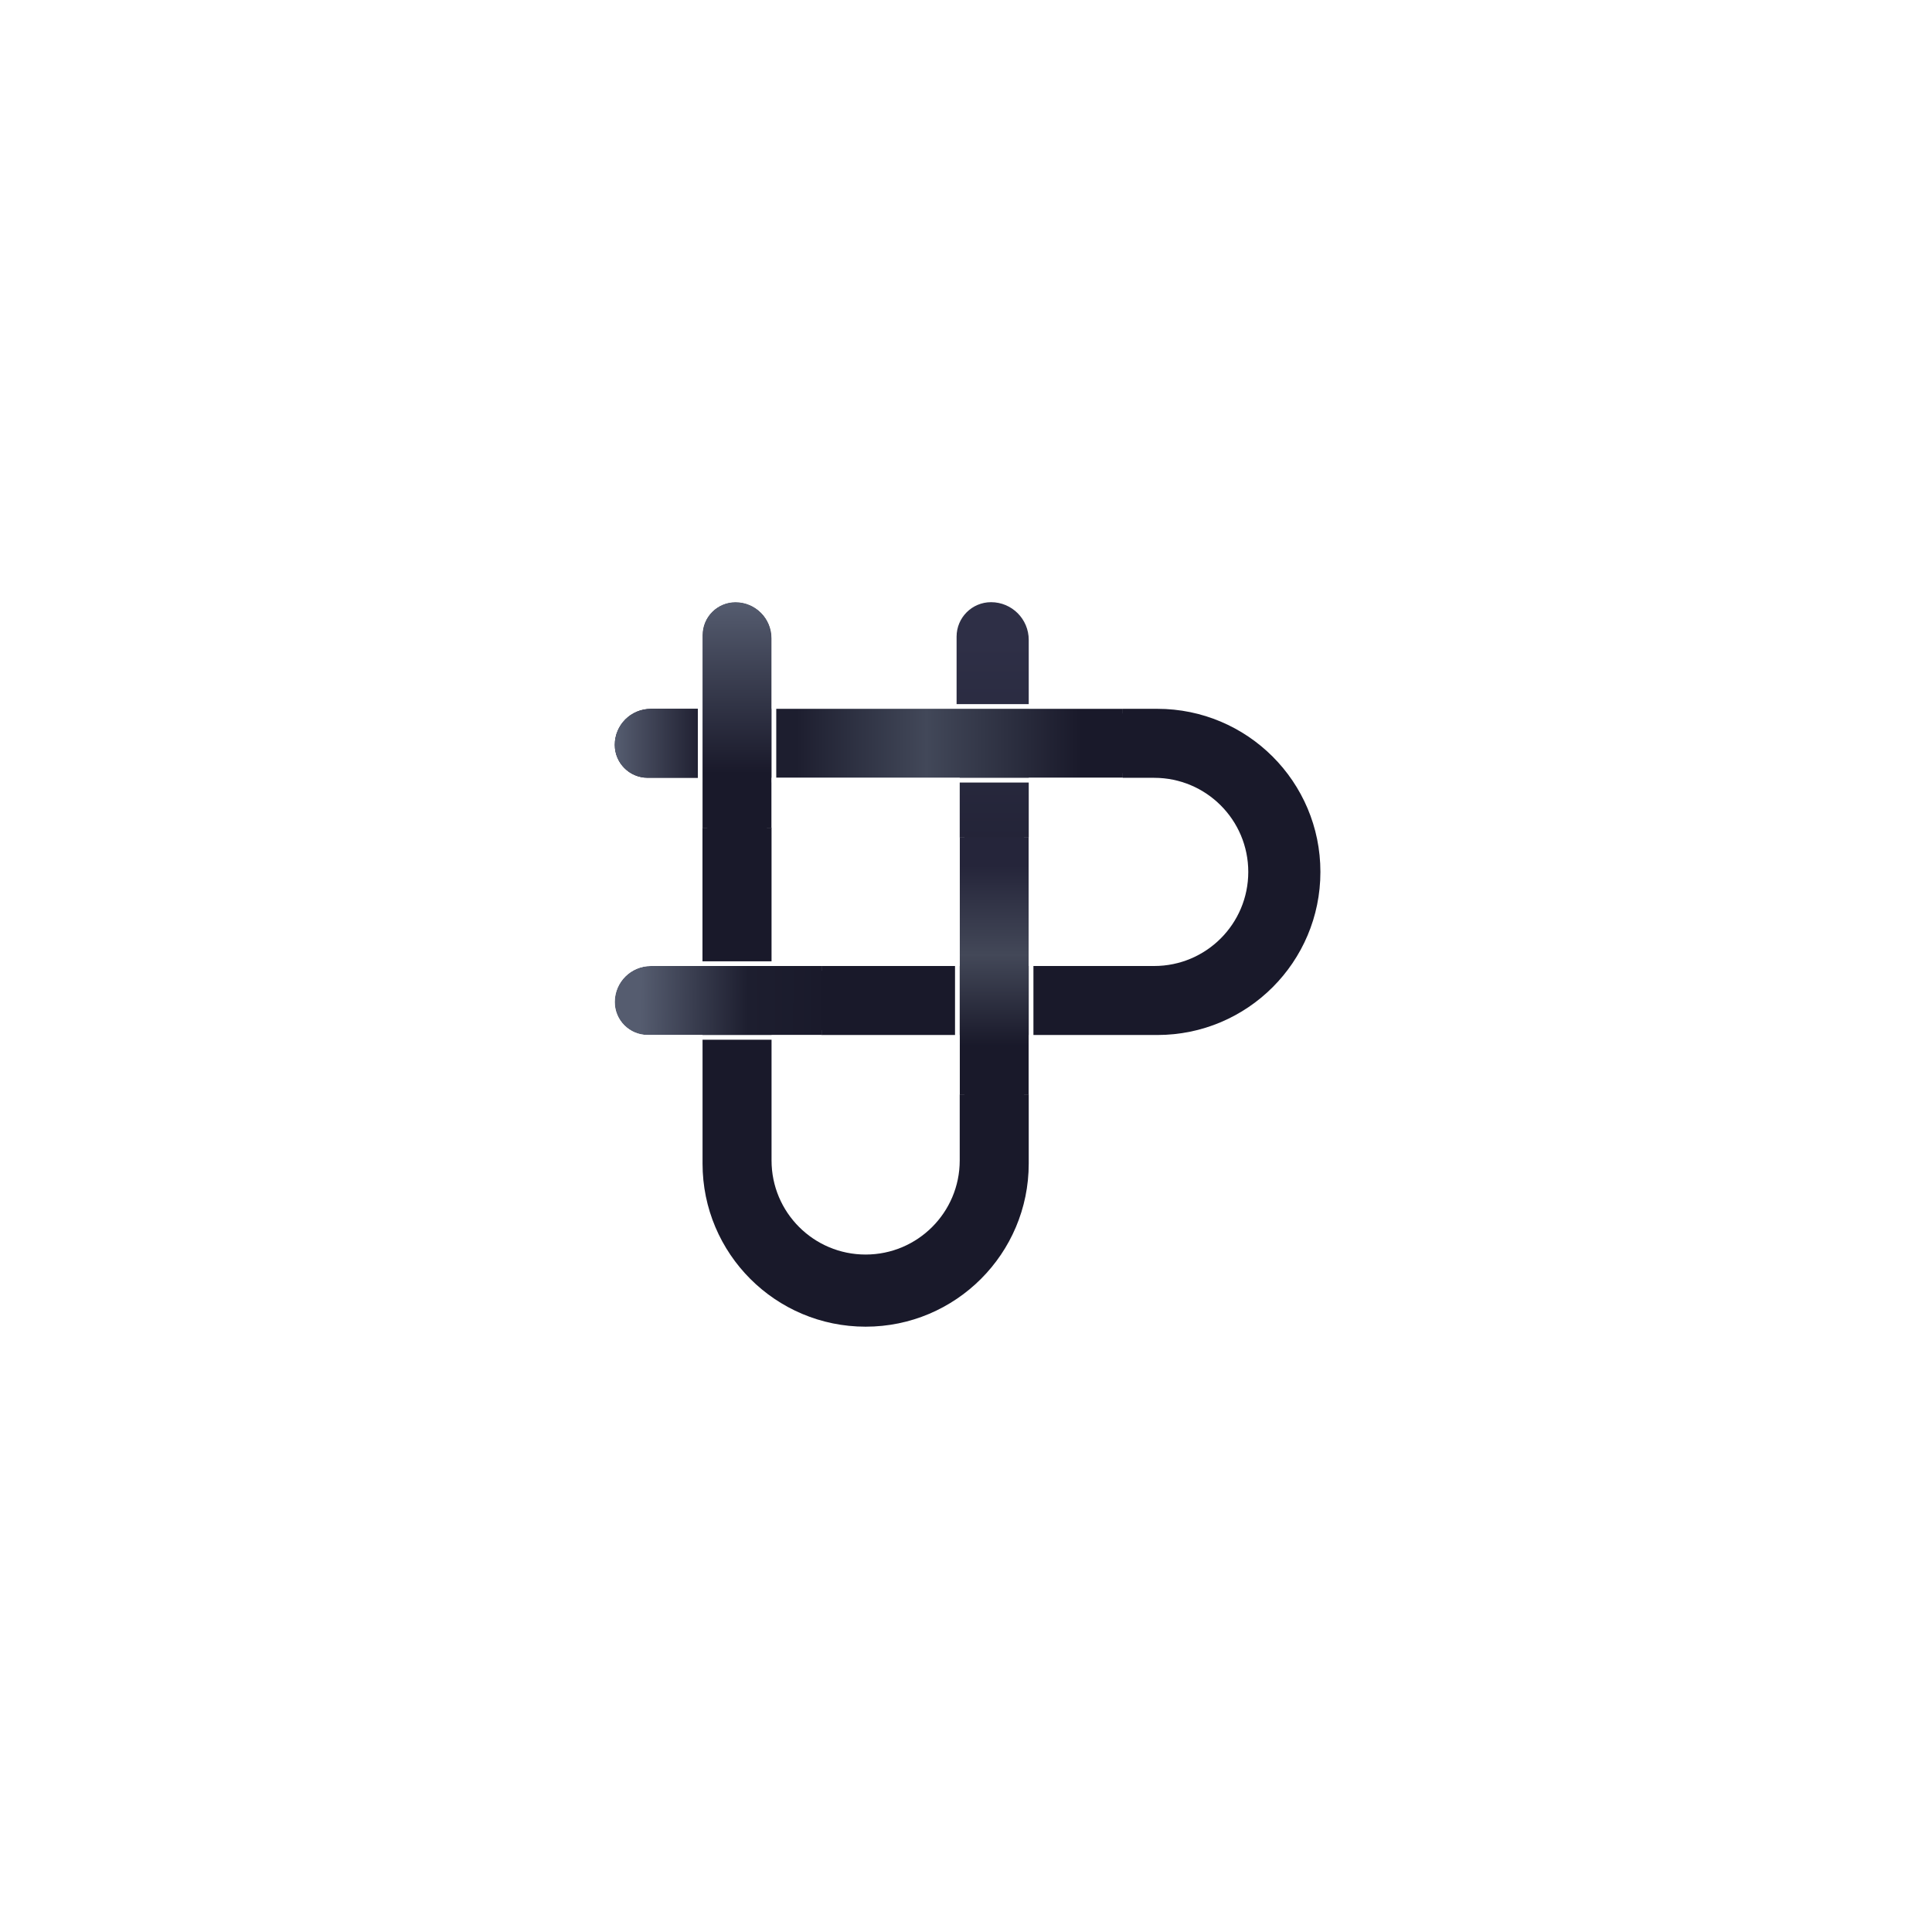
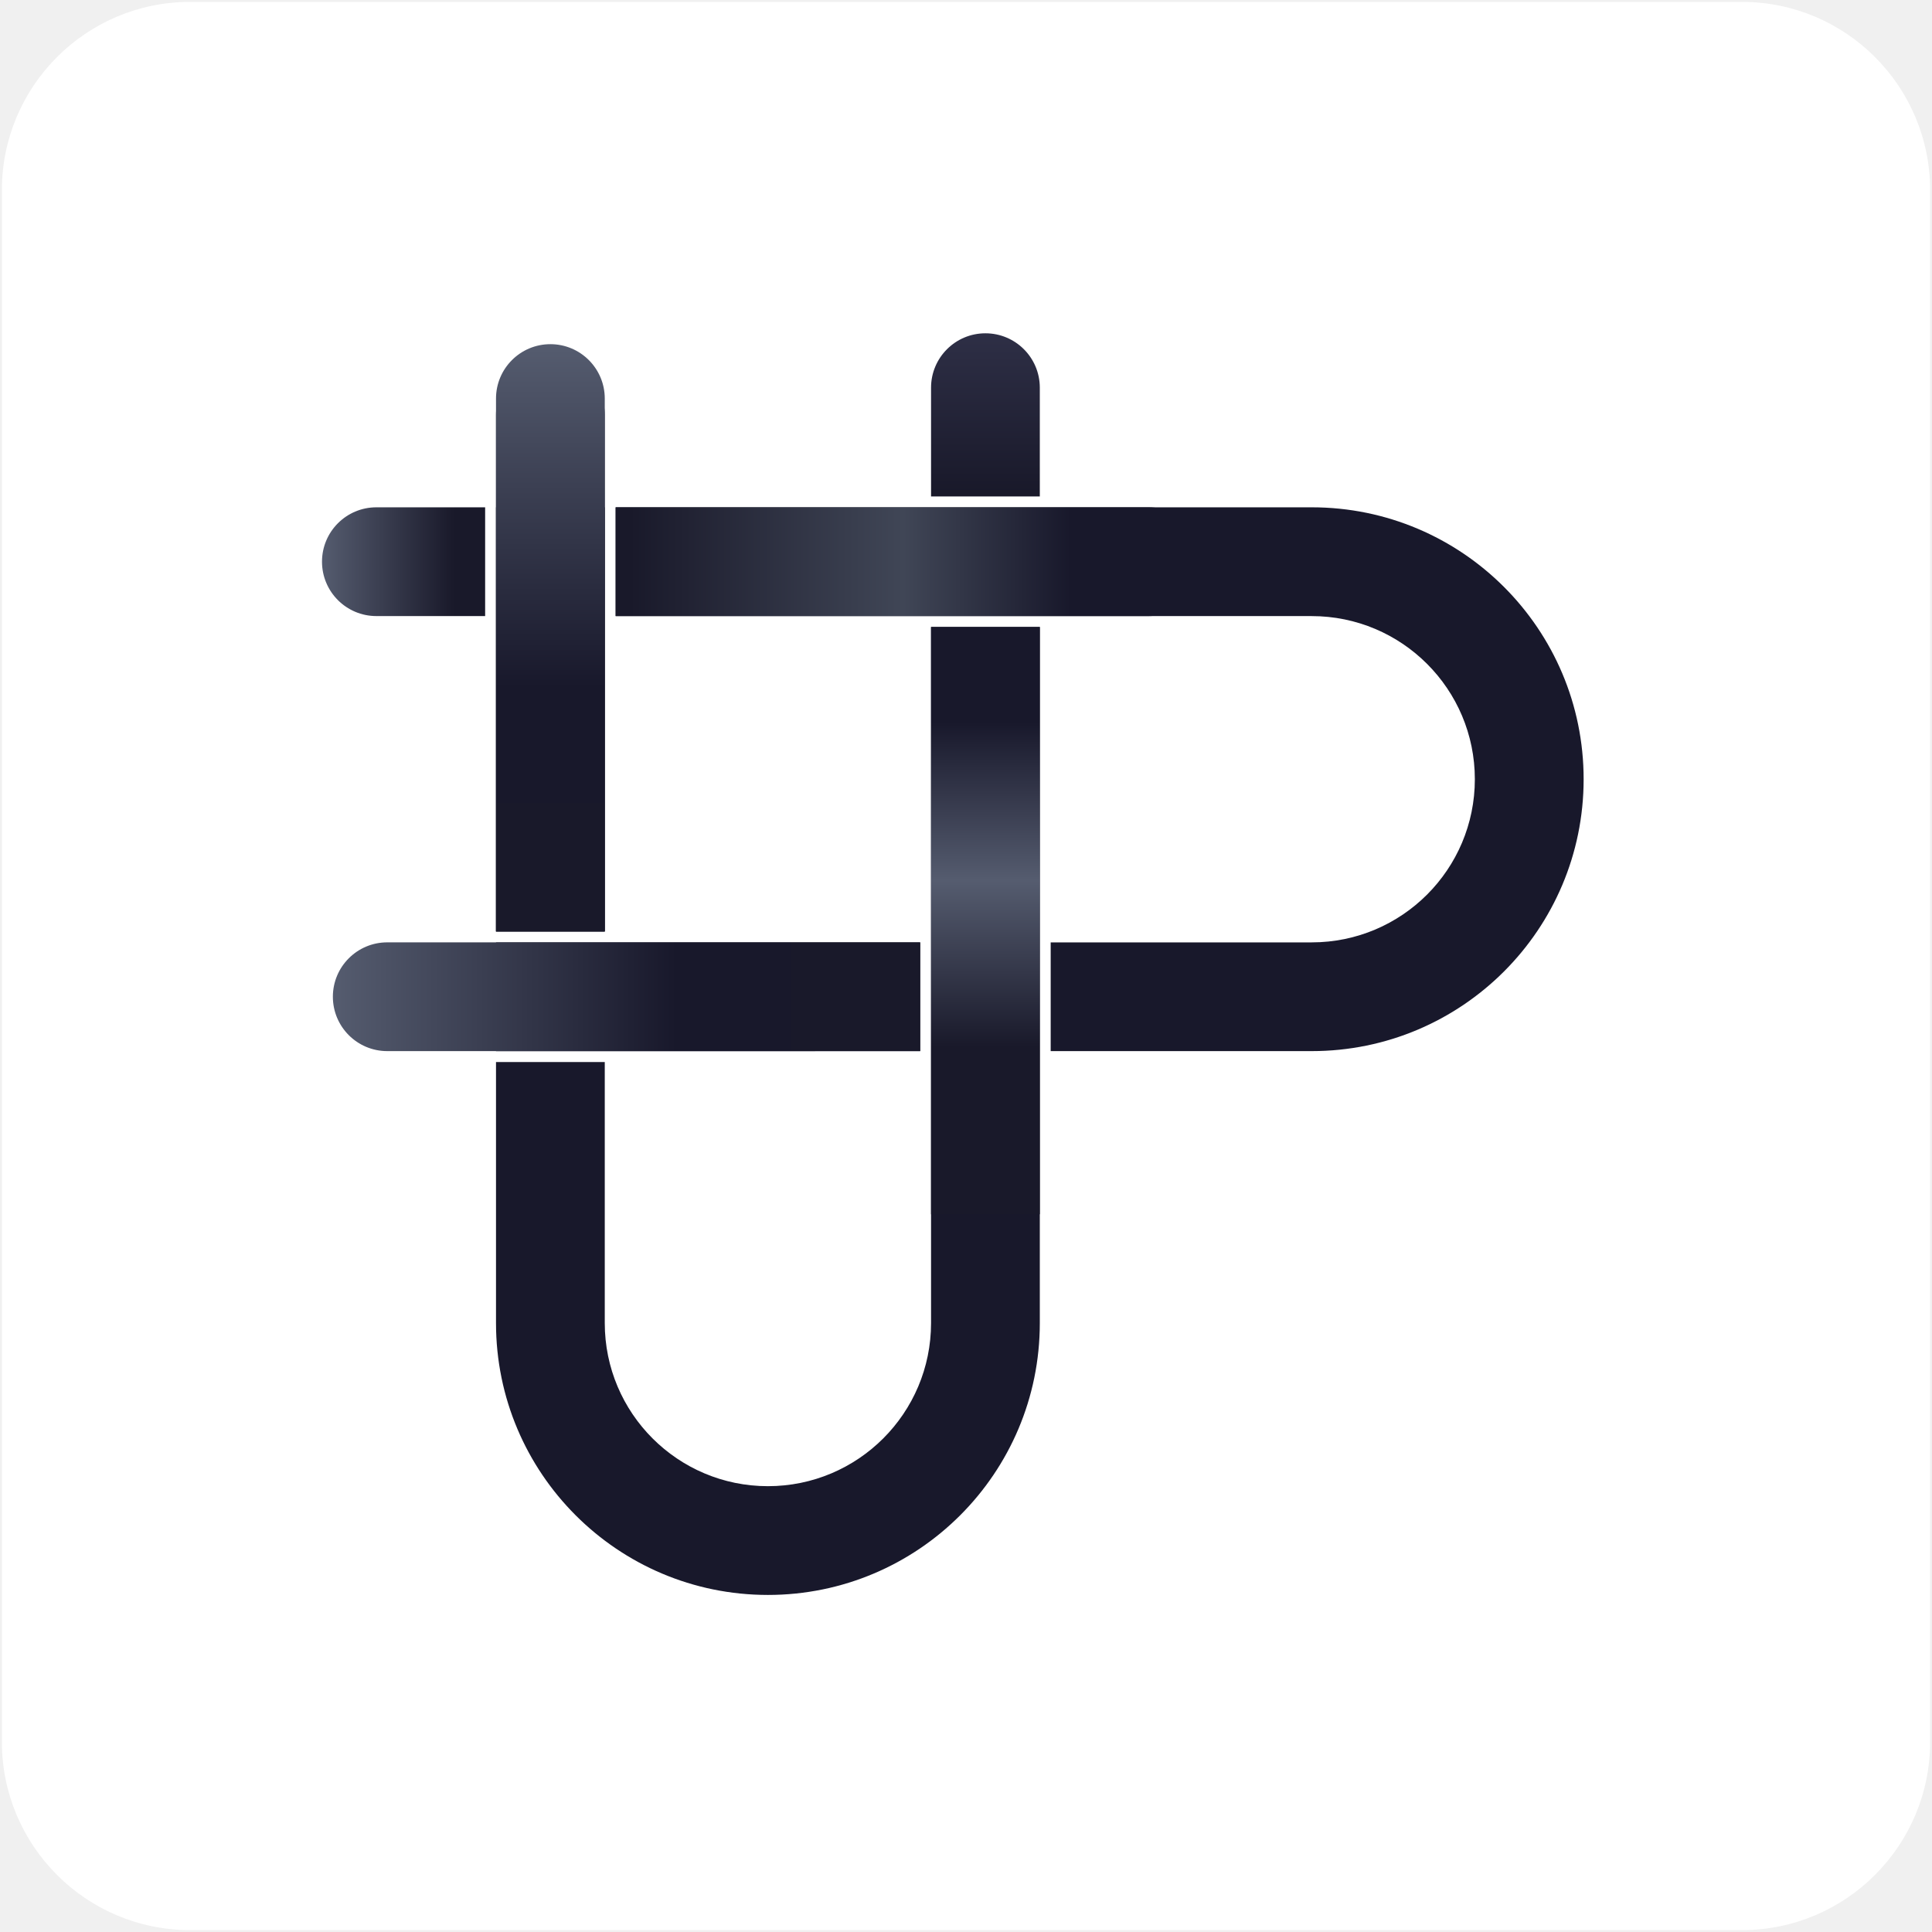
- <svg xmlns="http://www.w3.org/2000/svg" width="440" height="440" viewBox="0 0 440 440" fill="none">
-   <rect width="440" height="440" fill="white" />
-   <g clip-path="url(#clip0_15_1305)">
-     <path d="M320 120H120V320H320V120Z" fill="white" />
-     <path d="M160 161.429H229.286C232.047 161.429 234.286 163.667 234.286 166.429V265C234.286 285.514 217.656 302.143 197.143 302.143C176.629 302.143 160 285.514 160 265V161.429Z" fill="#19192A" />
-     <path d="M160 235.714V166.429C160 163.667 162.239 161.429 165 161.429H263.571C284.085 161.429 300.714 178.058 300.714 198.572C300.714 219.085 284.085 235.714 263.571 235.714H160Z" fill="#19192A" />
-     <path d="M225.704 137.143C230.444 137.143 234.286 140.985 234.286 145.725V235.714H217.857V144.99C217.857 140.656 221.37 137.143 225.704 137.143Z" fill="url(#paint0_linear_15_1305)" />
-     <path d="M234.286 190.714V249.286H218.571V190.714H234.286Z" fill="url(#paint1_linear_15_1305)" />
-     <mask id="mask0_15_1305" style="mask-type:luminance" maskUnits="userSpaceOnUse" x="217" y="190" width="19" height="60">
-       <path d="M235.714 190.714H217.143V249.286H235.714V190.714Z" fill="white" />
-       <path d="M234.286 190.714V249.286H218.571V190.714H234.286Z" fill="black" />
-     </mask>
-     <g mask="url(#mask0_15_1305)">
-       <path d="M234.286 190.714H233.214V249.286H234.286H235.357V190.714H234.286ZM218.571 249.286H219.643V190.714H218.571H217.5V249.286H218.571Z" fill="white" />
-     </g>
-     <path d="M140 169.638C140 165.104 143.675 161.429 148.209 161.429H234.286V177.143H147.505C143.36 177.143 140 173.783 140 169.638Z" fill="url(#paint2_linear_15_1305)" />
-     <path d="M140 169.638C140 165.104 143.675 161.429 148.209 161.429H255.714V177.143H147.505C143.36 177.143 140 173.783 140 169.638Z" fill="url(#paint3_linear_15_1305)" />
-     <mask id="mask1_15_1305" style="mask-type:luminance" maskUnits="userSpaceOnUse" x="138" y="160" width="118" height="19">
-       <path d="M255.714 160H138.571V178.571H255.714V160Z" fill="white" />
-       <path d="M140 169.638C140 165.104 143.675 161.429 148.209 161.429H255.714V177.143H147.505C143.36 177.143 140 173.783 140 169.638Z" fill="black" />
-     </mask>
-     <g mask="url(#mask1_15_1305)">
-       <path d="M138.929 169.637C138.929 164.512 143.084 160.357 148.209 160.357H255.714V162.5H148.209C144.267 162.5 141.072 165.695 141.072 169.637H138.929ZM255.714 178.214H147.505C142.769 178.214 138.929 174.374 138.929 169.637H141.072C141.072 173.191 143.952 176.071 147.505 176.071H255.714V178.214ZM147.505 178.214C142.769 178.214 138.929 174.374 138.929 169.637C138.929 164.512 143.084 160.357 148.209 160.357V162.5C144.267 162.5 141.072 165.695 141.072 169.637C141.072 173.191 143.952 176.071 147.505 176.071V178.214Z" fill="white" />
-     </g>
-     <path d="M140 169.638C140 165.104 143.675 161.429 148.209 161.429H160V177.143H147.505C143.36 177.143 140 173.783 140 169.638Z" fill="url(#paint4_linear_15_1305)" />
-     <path d="M175.714 235.714H218.571V264.286C218.571 276.121 208.977 285.714 197.142 285.714C185.308 285.714 175.714 276.121 175.714 264.286V235.714Z" fill="white" />
-     <path d="M234.286 220V177.143H262.858C274.693 177.143 284.286 186.737 284.286 198.572C284.286 210.407 274.693 220 262.858 220H234.286Z" fill="white" />
-     <path d="M167.505 137.143C172.039 137.143 175.714 140.818 175.714 145.352V235.714H160V144.648C160 140.503 163.36 137.143 167.505 137.143Z" fill="#19192A" />
-     <path d="M175.714 220V177.143H218.571V220H175.714Z" fill="white" />
-     <path d="M140 228.209C140 223.675 143.675 220 148.209 220H187.143V235.714H147.505C143.36 235.714 140 232.354 140 228.209Z" fill="url(#paint5_linear_15_1305)" />
-     <mask id="mask2_15_1305" style="mask-type:luminance" maskUnits="userSpaceOnUse" x="138" y="218" width="50" height="20">
-       <path d="M187.143 218.571H138.571V237.143H187.143V218.571Z" fill="white" />
-       <path d="M140 228.209C140 223.675 143.675 220 148.209 220H187.143V235.714H147.505C143.36 235.714 140 232.354 140 228.209Z" fill="black" />
-     </mask>
-     <g mask="url(#mask2_15_1305)">
-       <path d="M138.929 228.209C138.929 223.083 143.084 218.928 148.209 218.928H187.143V221.071H148.209C144.267 221.071 141.072 224.267 141.072 228.209H138.929ZM187.143 236.785H147.505C142.769 236.785 138.929 232.945 138.929 228.209H141.072C141.072 231.762 143.952 234.643 147.505 234.643H187.143V236.785ZM147.505 236.785C142.769 236.785 138.929 232.945 138.929 228.209C138.929 223.083 143.084 218.928 148.209 218.928V221.071C144.267 221.071 141.072 224.267 141.072 228.209C141.072 231.762 143.952 234.643 147.505 234.643V236.785Z" fill="white" />
-     </g>
-     <path d="M167.505 137.143C172.039 137.143 175.714 140.818 175.714 145.352V188.572H160V144.648C160 140.503 163.36 137.143 167.505 137.143Z" fill="url(#paint6_linear_15_1305)" />
-     <mask id="mask3_15_1305" style="mask-type:luminance" maskUnits="userSpaceOnUse" x="158" y="135" width="20" height="54">
-       <path d="M177.143 135.714H158.571V188.571H177.143V135.714Z" fill="white" />
-       <path d="M167.505 137.143C172.039 137.143 175.714 140.818 175.714 145.352V188.572H160V144.648C160 140.503 163.36 137.143 167.505 137.143Z" fill="black" />
-     </mask>
-     <g mask="url(#mask3_15_1305)">
-       <path d="M167.505 136.071C172.631 136.071 176.786 140.226 176.786 145.352V188.571H174.643V145.352C174.643 141.41 171.447 138.214 167.505 138.214V136.071ZM158.929 188.571V144.648C158.929 139.911 162.769 136.071 167.505 136.071V138.214C163.952 138.214 161.072 141.095 161.072 144.648V188.571H158.929ZM158.929 144.648C158.929 139.911 162.769 136.071 167.505 136.071C172.631 136.071 176.786 140.226 176.786 145.352H174.643C174.643 141.41 171.447 138.214 167.505 138.214C163.952 138.214 161.072 141.095 161.072 144.648H158.929Z" fill="white" />
-     </g>
-   </g>
+ <svg xmlns="http://www.w3.org/2000/svg" width="513" height="513" viewBox="0 0 513 513" fill="none">
+   <rect x="0.5" y="0.5" width="512" height="512" rx="50" fill="white" />
+   <path d="M276.099 351.303C276.099 391.177 243.775 423.501 203.901 423.501C164.029 423.5 131.704 391.176 131.704 351.303V281.995H160.583V351.303C160.583 375.227 179.978 394.621 203.901 394.622C227.825 394.622 247.22 375.227 247.22 351.303V279.107H247.221V250.228H247.22V166.479H276.099V351.303ZM244.333 279.106L160.583 279.107H131.704V250.228H244.333V279.106ZM160.585 134.713V163.591H160.583V247.34H131.704V134.713H131.71V134.706H348.301C388.174 134.706 420.499 167.03 420.499 206.903C420.499 246.776 388.175 279.099 348.302 279.099H278.986V250.228H348.295C372.219 250.228 391.613 230.834 391.613 206.91C391.613 182.986 372.219 163.591 348.295 163.591H163.473V134.713H160.585Z" fill="#18182B" />
+   <path d="M131.704 110.159C131.704 102.184 138.169 95.719 146.143 95.719V95.719C154.118 95.719 160.583 102.184 160.583 110.159V247.333H131.704V110.159Z" fill="url(#paint0_linear_261_2)" />
+   <path d="M99.939 163.584C91.965 163.584 85.5 157.12 85.5 149.145V149.145C85.5 141.17 91.965 134.706 99.939 134.706H128.818V163.584H99.939Z" fill="url(#paint1_linear_261_2)" />
+   <path d="M247.22 102.939C247.22 94.964 253.684 88.5 261.659 88.5V88.5C269.634 88.5 276.098 94.964 276.098 102.939V131.818H247.22V102.939Z" fill="url(#paint2_linear_261_2)" />
+   <path d="M102.826 279.099C94.852 279.099 88.387 272.635 88.387 264.66V264.66C88.387 256.685 94.851 250.221 102.826 250.221H244.332V279.099H102.826Z" fill="url(#paint3_linear_261_2)" />
+   <path d="M304.978 134.706C312.952 134.706 319.417 141.17 319.417 149.145V149.145C319.417 157.12 312.952 163.584 304.978 163.584H163.472V134.706H304.978Z" fill="url(#paint4_linear_261_2)" />
+   <path d="M131.704 105.827C131.704 97.852 138.169 91.388 146.143 91.388V91.388C154.118 91.388 160.583 97.852 160.583 105.827V247.333H131.704V105.827Z" fill="url(#paint5_linear_261_2)" />
+   <path d="M247.22 166.472H276.098V322.418H247.22V166.472Z" fill="url(#paint6_linear_261_2)" />
  <defs>
-     <linearGradient id="paint0_linear_15_1305" x1="226.072" y1="137.143" x2="226.072" y2="235.714" gradientUnits="userSpaceOnUse">
-       <stop offset="0.096" stop-color="#2E2F46" />
-       <stop offset="1" stop-color="#19192A" />
+     <linearGradient id="paint0_linear_261_2" x1="146.143" y1="95.719" x2="146.143" y2="247.333" gradientUnits="userSpaceOnUse">
+       <stop stop-color="#2E2F46" />
+       <stop offset="0.356" stop-color="#19192A" />
+       <stop offset="0.976" stop-color="#19192A" />
    </linearGradient>
-     <linearGradient id="paint1_linear_15_1305" x1="226.428" y1="178.897" x2="226.428" y2="249.286" gradientUnits="userSpaceOnUse">
-       <stop offset="0.26" stop-color="#25253A" />
-       <stop offset="0.548" stop-color="#434858" />
-       <stop offset="0.841" stop-color="#19192A" />
+     <linearGradient id="paint1_linear_261_2" x1="85.5" y1="149.145" x2="128.818" y2="149.145" gradientUnits="userSpaceOnUse">
+       <stop stop-color="#555C6F" />
+       <stop offset="0.812" stop-color="#19192A" />
+       <stop offset="0.976" stop-color="#19192A" />
    </linearGradient>
-     <linearGradient id="paint2_linear_15_1305" x1="140" y1="169.286" x2="256.071" y2="169.286" gradientUnits="userSpaceOnUse">
-       <stop offset="0.288" stop-color="#1D1E2F" />
-       <stop offset="0.481" stop-color="#555C6F" />
-       <stop offset="0.692" stop-color="#19192A" />
+     <linearGradient id="paint2_linear_261_2" x1="261.659" y1="88.5" x2="261.659" y2="131.818" gradientUnits="userSpaceOnUse">
+       <stop stop-color="#2E2F46" />
+       <stop offset="0.976" stop-color="#19192A" />
    </linearGradient>
-     <linearGradient id="paint3_linear_15_1305" x1="140" y1="169.286" x2="251.786" y2="169.286" gradientUnits="userSpaceOnUse">
-       <stop offset="0.369" stop-color="#1D1E2F" />
-       <stop offset="0.635" stop-color="#424859" />
-       <stop offset="0.952" stop-color="#19192A" />
+     <linearGradient id="paint3_linear_261_2" x1="88.387" y1="264.66" x2="244.332" y2="264.66" gradientUnits="userSpaceOnUse">
+       <stop stop-color="#555C6F" />
+       <stop offset="0.585" stop-color="#18182B" />
+       <stop offset="0.976" stop-color="#19192A" />
    </linearGradient>
-     <linearGradient id="paint4_linear_15_1305" x1="140" y1="169.286" x2="164.621" y2="169.286" gradientUnits="userSpaceOnUse">
-       <stop offset="0.014" stop-color="#555C6F" />
-       <stop offset="0.875" stop-color="#19192A" />
+     <linearGradient id="paint4_linear_261_2" x1="319.417" y1="149.145" x2="163.472" y2="149.145" gradientUnits="userSpaceOnUse">
+       <stop offset="0.225" stop-color="#18182B" />
+       <stop offset="0.51" stop-color="#404656" />
+       <stop offset="0.976" stop-color="#19192A" />
    </linearGradient>
-     <linearGradient id="paint5_linear_15_1305" x1="140" y1="227.857" x2="211.655" y2="228.479" gradientUnits="userSpaceOnUse">
-       <stop offset="0.083" stop-color="#555C6F" />
-       <stop offset="0.423" stop-color="#1D1E2F" />
-       <stop offset="0.712" stop-color="#19192A" />
+     <linearGradient id="paint5_linear_261_2" x1="146.143" y1="91.388" x2="146.143" y2="247.333" gradientUnits="userSpaceOnUse">
+       <stop stop-color="#555C6F" />
+       <stop offset="0.585" stop-color="#18182B" />
+       <stop offset="0.976" stop-color="#19192A" />
    </linearGradient>
-     <linearGradient id="paint6_linear_15_1305" x1="167.857" y1="137.143" x2="167.857" y2="176.174" gradientUnits="userSpaceOnUse">
-       <stop stop-color="#555C6F" />
-       <stop offset="1" stop-color="#19192A" />
+     <linearGradient id="paint6_linear_261_2" x1="261.659" y1="191.741" x2="261.659" y2="307.256" gradientUnits="userSpaceOnUse">
+       <stop stop-color="#18182B" />
+       <stop offset="0.365" stop-color="#555C6F" />
+       <stop offset="0.747" stop-color="#19192A" />
    </linearGradient>
-     <clipPath id="clip0_15_1305">
-       <rect width="200" height="200" fill="white" transform="translate(120 120)" />
-     </clipPath>
  </defs>
</svg>
